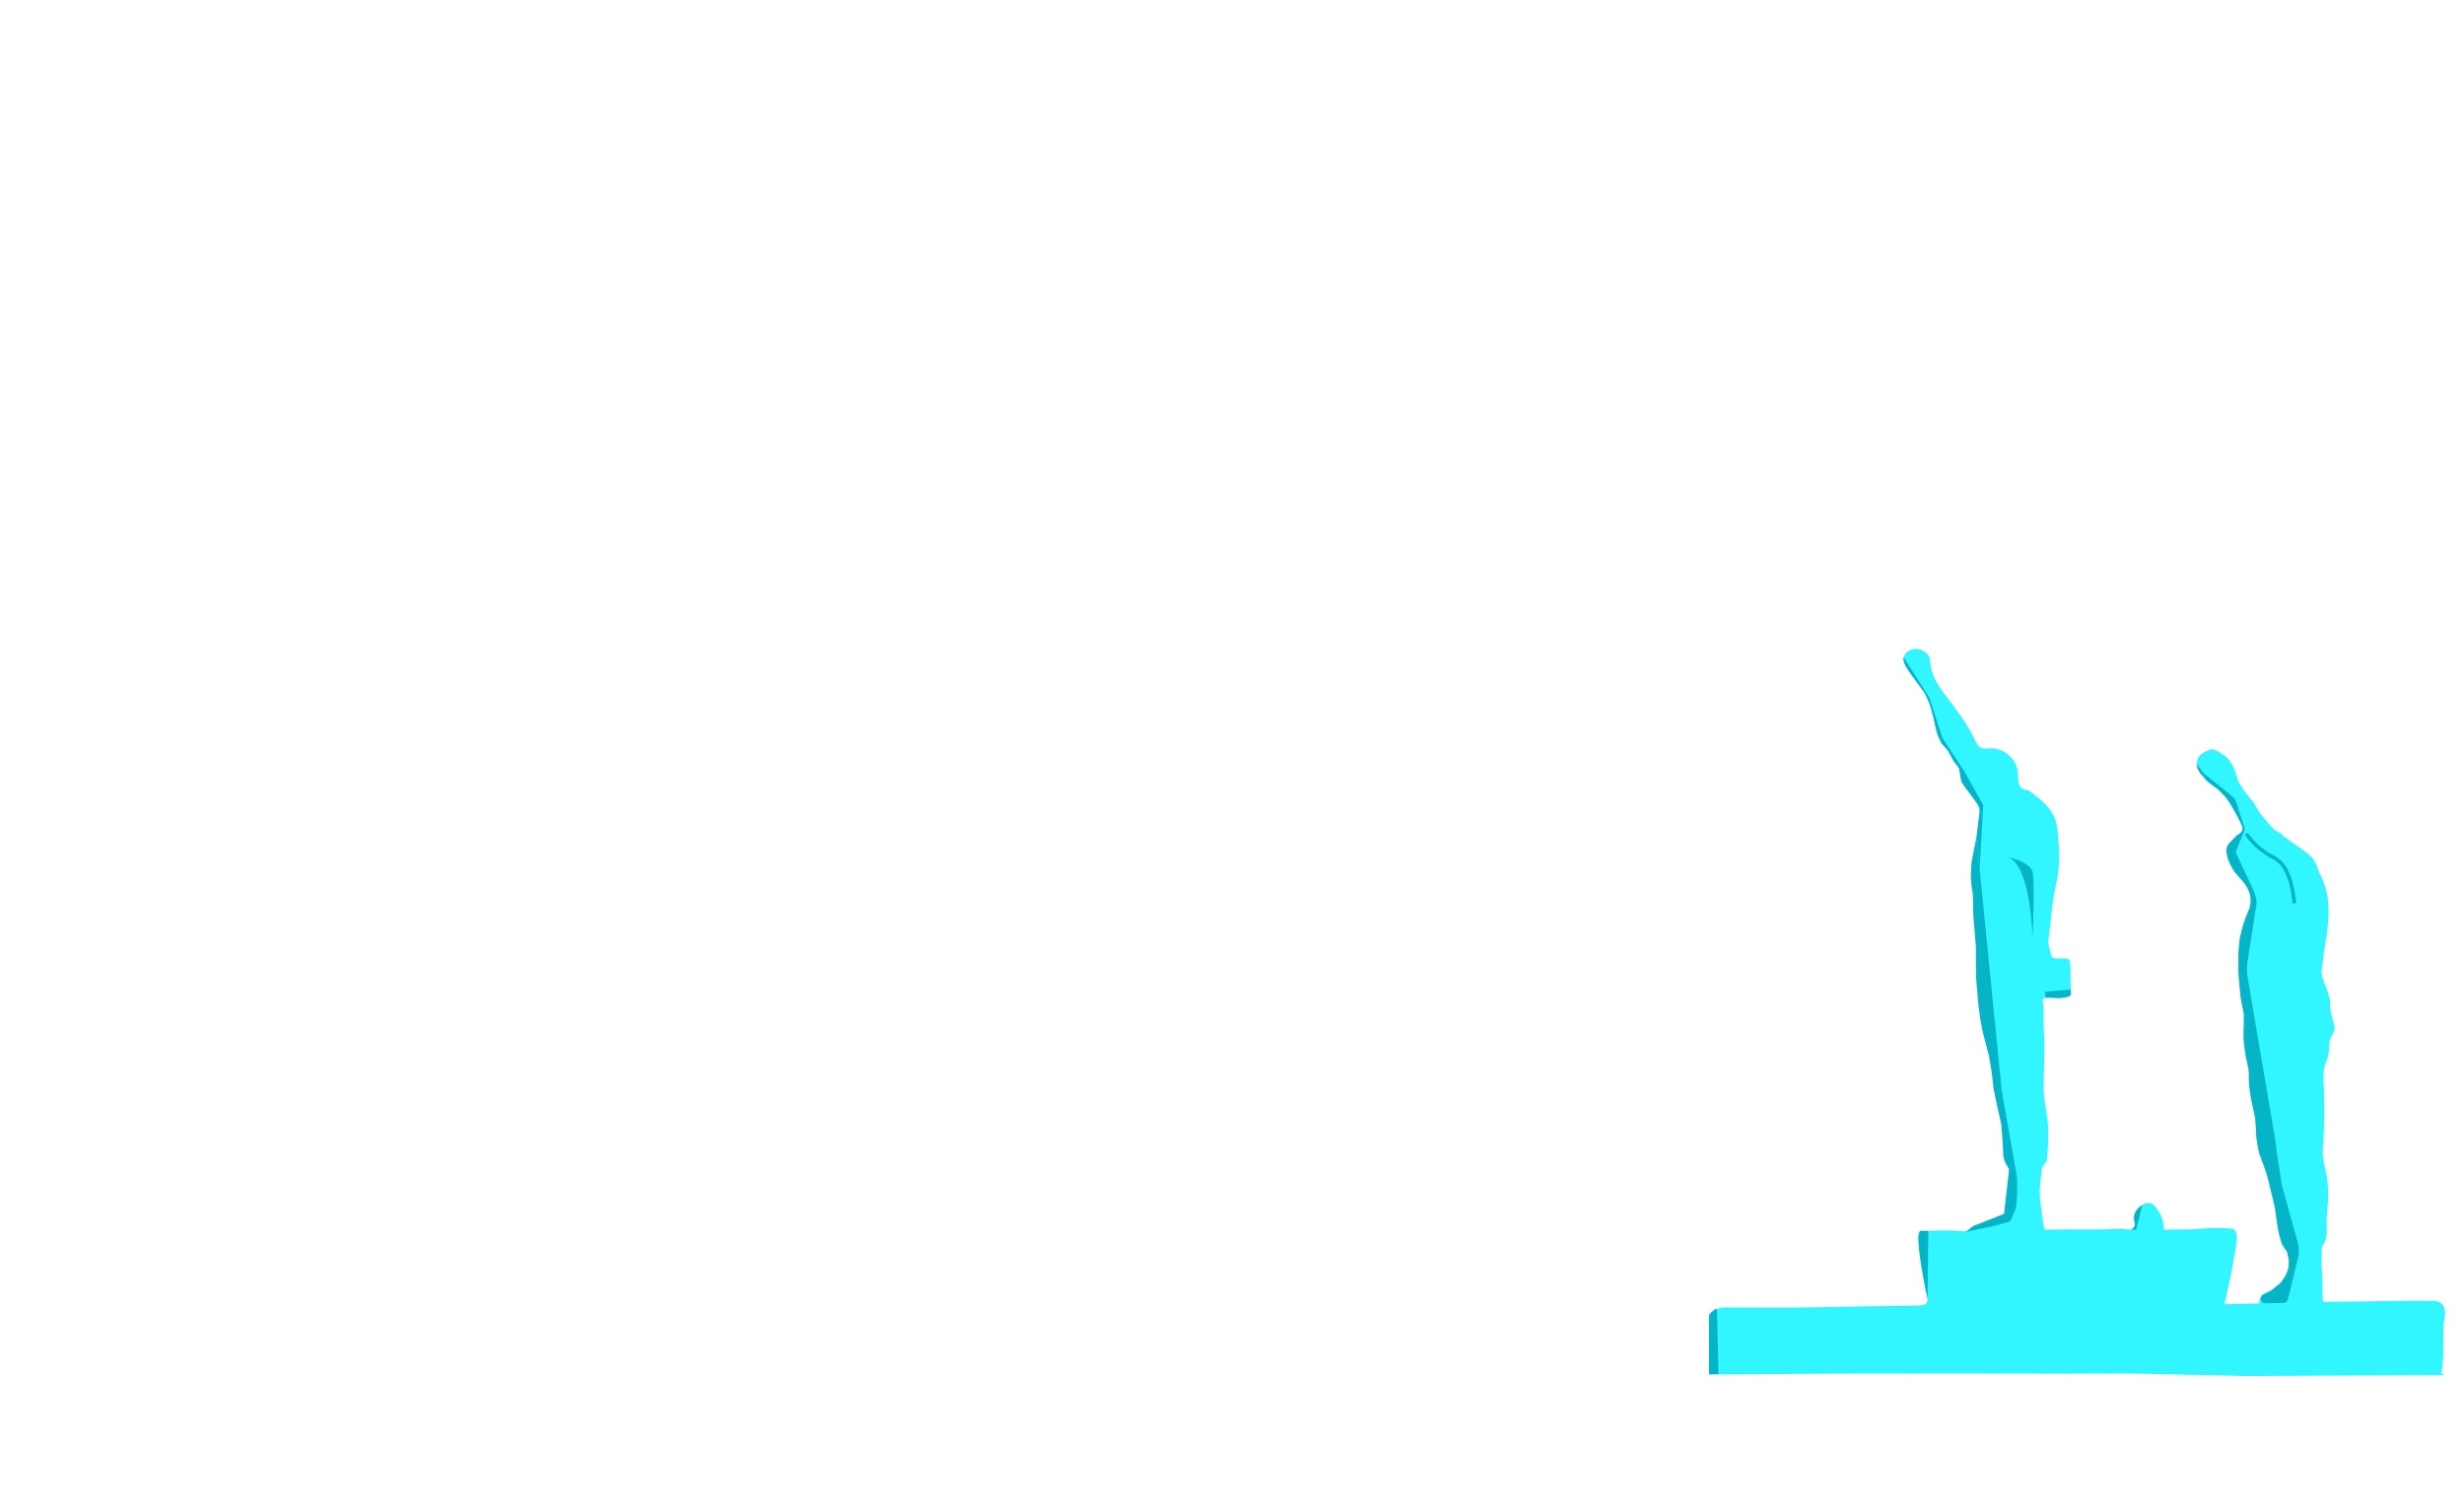
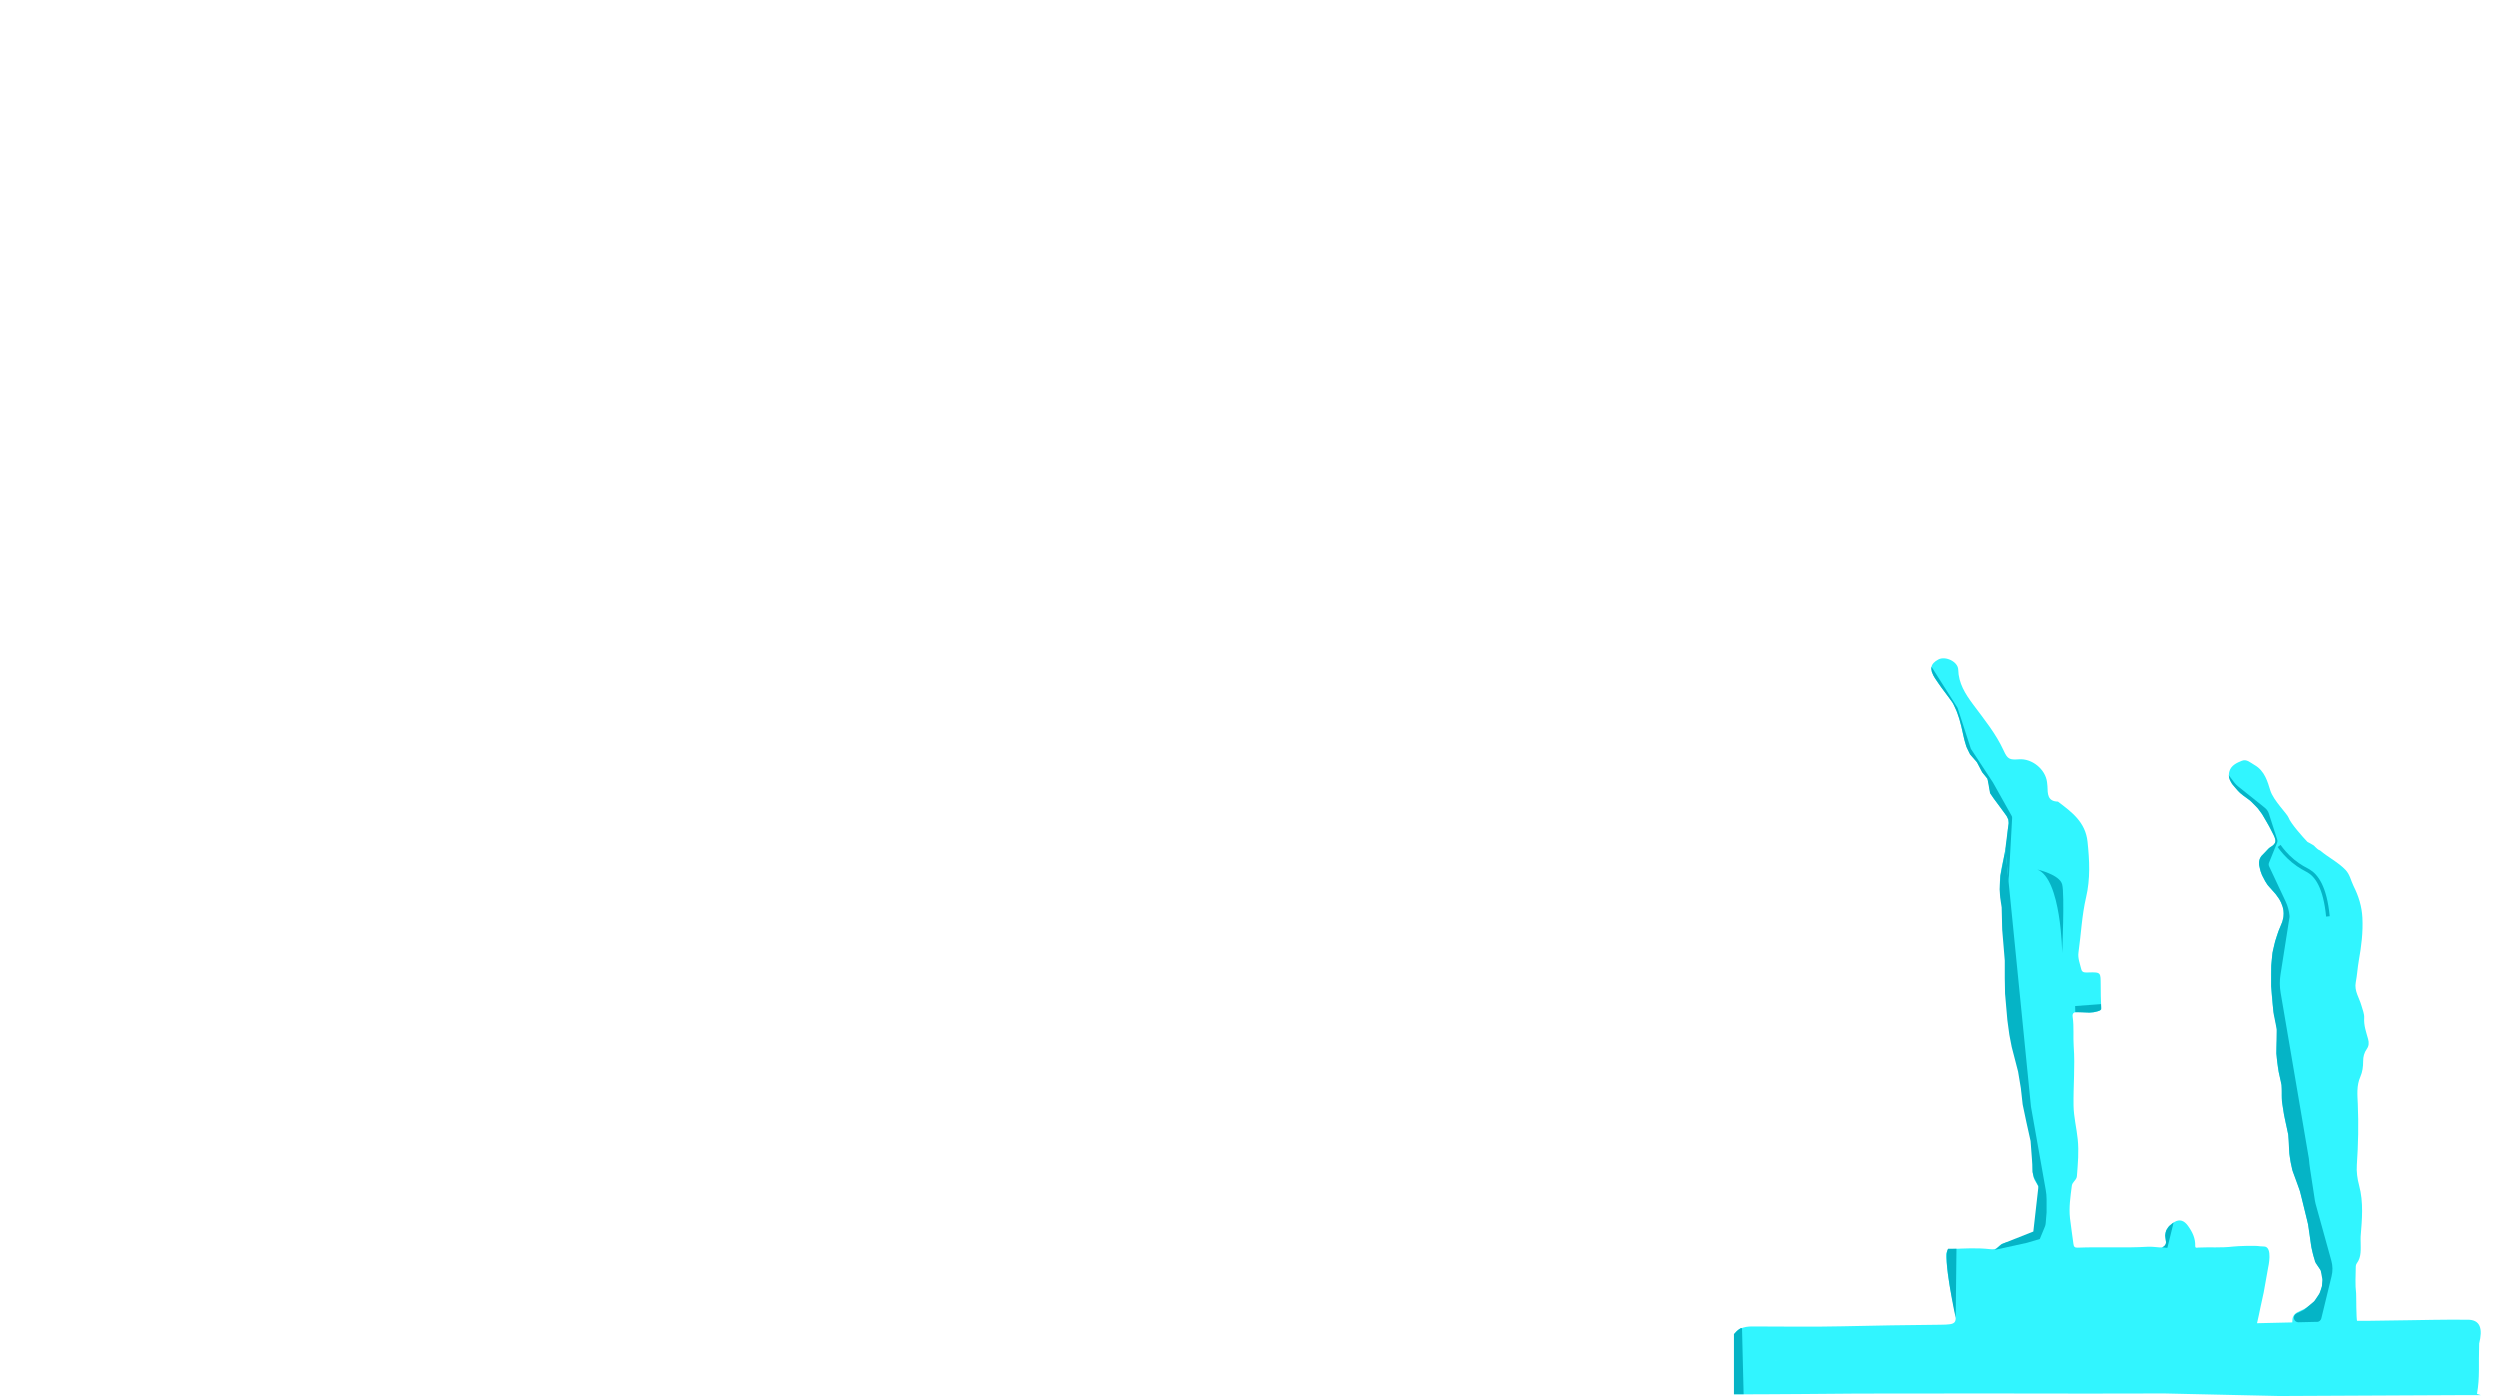
- <svg xmlns="http://www.w3.org/2000/svg" id="Layer_2" viewBox="0 0 1377.6 844.95">
+ <svg xmlns="http://www.w3.org/2000/svg" id="Layer_2" viewBox="0 0 1377.6 770">
  <defs>
    <style>
            .cls-4 {
            fill: #31f5ff;
            }
            .cls-12 {
            stroke: #05b4c6;
            }
            .cls-12, .cls-13, .cls-14, .cls-15, .cls-16, .cls-17, .cls-18, .cls-19, .cls-20 {
            fill: none;
            }

            .cls-12, .cls-13, .cls-15, .cls-16, .cls-17, .cls-21, .cls-19, .cls-20, .cls-22 {
            stroke-miterlimit: 10;
            }

            .cls-12, .cls-20 {
            stroke-width: 2px;
            }
            .cls-37 {
            fill: #05b4c6;
            }
        </style>
  </defs>
  <g id="Statue">
    <g>
      <path class="cls-4" d="M1247.62,686.86c4.9.16,2.22,11.55,2.22,11.55l-2.45,13.73-1.81,8.3h0s-1.71,8.46-2.34,10.79c-.69,2.57.16-1.53-.13,1.11-.72,6.6-9.13-2.98-9.13-2.98l44.7-1.02s-21.44,8.39-14.35,7.36c.74-.11-7.03-.9-6.5-1.88-4.08-.52,9.61.48,5.55.3,6.97.33.59,11.96.59,11.96-3.25-.85-.73-15.63-.79-18.24-.07-3.13,1.98-4.51,4.27-5.47,2.56-1.08,4.84-2.42,6.89-4.27,4.86-4.39,7.59-13.88,3.87-19.12-5.8-8.15-4.6-17.63-6.84-26.41-2.07-8.16-3.56-16.44-6.8-24.3-2.33-5.66-3.28-11.82-3.23-17.9.05-5.58-1.87-10.66-2.73-15.98-.67-4.13-1.61-8.17-1.18-12.4.3-2.96-.44-5.9-1.17-8.71-1.78-6.88-2.06-13.83-1.5-20.83.53-6.57-1.82-12.72-2.47-19.11-1.51-14.81-1.81-29.41,4.59-43.44,3.45-7.55.62-13.73-4.88-19.46-.82-.85-1.59-1.75-2.3-2.69-2.24-2.97-3.92-6.38-4.67-10.2-.52-2.64-.16-4.89,2-6.76,1.54-1.33,2.68-3.26,4.4-4.22,3.38-1.89,2.62-4.13,1.28-6.74-3.26-6.34-6.3-12.83-11.72-17.73-2.59-2.34-5.79-3.98-8.07-6.67-2.53-2.98-5.68-5.91-4.44-10.36.91-3.3,4.06-4.75,6.9-5.87,2.63-1.04,4.59,1.01,6.91,2.33,5.73,3.25,7.28,9.42,8.72,14.02,1.76,5.63,9.32,12.86,10.08,15.02,1.07,3.08,8.09,10.96,10.4,13.35,1.45,1.49-6.14-3.36-4.07-2.71,1.4.44,4.07,2.71,4.07,2.71h0l1.44.76,2.13,1.27.79.82.97.89.66.52,1.07.53h0c4.54,3.83,9.91,6.43,13.94,10.67,2.44,2.57,2.95,5.97,4.42,8.89,2.71,5.37,4.54,11.11,4.86,17.46.4,8.01-.57,15.69-1.96,23.48-.71,3.97-.92,8.07-1.69,12.06-.93,4.78,1.94,8.59,3.11,12.81.63,2.28,1.67,4.55,1.52,6.87-.26,4.09,1.1,7.8,2.15,11.57.57,2.04.47,3.85-.7,5.49-1.46,2.04-2.02,4.33-2.01,6.72,0,2.99-.35,5.89-1.55,8.61-2.14,4.84-1.63,9.79-1.41,14.92.48,11.18.26,22.39-.52,33.58-.27,3.84.25,7.67,1.26,11.41,2.49,9.31,1.6,18.73.83,28.15-.07.89.02,1.8.01,2.69-.02,4.16.59,8.43-2.17,12.12-.32.43-.5,1.06-.51,1.59-.05,4.97-.43,9.96.18,14.92.13,1.06-.02,14.4.62,15.56.17.3.27.64.2.97-.78,3.7-3.26-4.46-1.29-2.98,3.99,2.99-8.57,1.17-3.21,1.28-2.12,1.06,68.63-1.23,66.95,0-.68.49.71,6.67,1.06,7.64.32.89-4.99,5.28-4.99,5.28-.08-.04,2.37-12.21,2.37-12.21l-3.37,1.7c8.83.76-2.64,1.83-2.64,1.83l4.87-4.55c8.31-.51,9.18,5.37,7.24,13.07-.41,11.92.45,18.63-1.2,27.74l2.13.72h-9.59l-101.48.49-63.54-1.41-23.84.05-17.47.02-26.34-.02-28.63-.05-72.4.07s-58.87.52-68.27.41l5.34-.07-5.34.07s.45-13.36.45-24.93c-.3-1.19-.29-6.62-.34-7.86-.03-.83,2.52-3.27,3.28-3.3.55-.03,3.28.07,3.6.74,1.11,2.35-5.14,2.69-3.23.98,1.21-1.09,4.87,4.4,6.41,4.4,14.54,0,8.31-1.35,22.83-1.29,15.88.06,67.78-12.3,68.52,3.52.17,3.63-1.24,3.02-.92,2.83-22.25-.52-42.79-6.83-66-6.55,1.85-1.55,3.11-1.21,4.23-1.21,7.73-.04-20.01,12.37-12.28,12.34,1.01,0-4.38,1.72-3.38,1.55.61-.1,5.69-12.47,5.53-13.09-.1-.36,2.4,2.94,2.07,2.68-.16-.13-16.05.54-16.27.54-10.08-.11.79-.43-9.28-.31-1.5.02,2.1-6.98.62-6.93-8.51.29,15.58-1.47,7.08-.56-.31.03-9.14.8-9.54.36,2.1-1.07,4.39-1.32,6.75-1.32,16.48,0,32.96.3,49.43-.08,18.06-.42,36.11-.69,54.17-.86,9.2-.09,9.4-.65,7.45-9.71-2-9.28-3.73-18.61-4.25-28.13-.13-2.43.83-3.76,3.16-3.88,6.92-.36,13.85-.69,20.76.04,1.94.21,3.54.28,4.93-1.33,1.58-1.83,3.9-2.32,6.12-2.72,5.22-.95,9.91-3.3,14.62-5.49,3.23-1.5,3.27-5.08,3.33-8,.07-4.04-.64-8.09-.98-12.15-.23-2.74-1.06-5.07-2.68-7.48-1.8-2.68-1.52-6.32-1.57-9.56-.15-9.77-1.09-19.41-3.92-28.8-1.65-5.47-2-11.12-2.57-16.74-.9-8.81-4.05-17.14-5.68-25.81-.26-1.4-.5-2.81-.72-4.21-1.04-6.73-1.61-13.5-2.12-20.29-.51-6.77-.11-13.54-.21-20.3-.08-5.79-1.42-11.59-1.48-17.48-.05-5.07.15-10.27-.85-15.19-1.9-9.32,1.51-17.85,2.91-26.7.61-3.89.65-7.83,1.32-11.75.61-3.58-2.4-6.39-4.33-9.26-2.32-3.44-5.73-6.29-6.22-10.71-.27-2.43-.58-4.88-2.21-6.64-2.63-2.84-3.44-6.74-6.18-9.53-3.42-3.5-4.95-8-5.95-12.75-1.59-7.54-3.34-15.18-8.17-21.36-2.62-3.36-5.16-6.71-7.46-10.29-3.16-4.91-2.73-7.93,1.85-10.37,3.92-2.09,10.83,1.24,10.94,5.6.2,7.58,3.85,13.32,8.21,19.2,6.06,8.16,12.57,16.08,16.85,25.46,2.12,4.65,3.24,5.14,8.38,4.75,7.19-.55,14.57,5.42,15.49,12.53.1.79.21,1.57.24,2.36.14,4.03-.08,8.3,5.79,8.42,7.6,5.77,15.15,11.25,16.3,22.11,1.1,10.31,1.58,20.49-.79,30.59-2.35,10.02-2.76,20.27-4.2,30.4-.46,3.23.82,6.26,1.55,9.33.48,2.02,2.44,1.76,3.99,1.71,7.06-.24,6.61.2,6.7,6.77.05,4.16.03,8.33.27,12.48.09,1.63-.68,1.73-1.87,2.14-3.71,1.29-7.44.22-11.16.39-1.96.09-3,.58-2.68,2.8.78,5.4.18,10.86.57,16.28.79,10.85-.26,21.69-.09,32.54.1,6.26,1.67,12.32,2.3,18.52.7,6.82.08,13.55-.45,20.32-.17,2.21-2.52,3.14-2.8,5.31-.76,5.95-1.67,11.89-1.01,17.9.51,4.72,1.32,9.41,1.89,14.12.18,1.52.67,2.15,2.34,2.08,12.83-.5,25.67.26,38.5-.49,2.14-.12,4.31.16,6.45.34,2.95.24,4.31-.8,3.57-3.93-1.09-4.6.87-7.77,4.81-10.06,2.99-1.73,5.4-.73,7.4,2.03,2.48,3.42,4.18,6.89,4.05,11.14-.04,1.4,1.01.95,1.7.92,6.35-.31,12.72.23,19.07-.54,2.54-.31,12.57-.66,14.97-.16" />
      <path class="cls-37" d="M1122.59,479.13s12.38,2.75,13.76,8.25,0,37.83,0,37.83c0,0-.48-41.03-13.76-46.09Z" />
      <path class="cls-37" d="M1127.75,660.91v7.17l-.49,5.99c-.05.66-.21,1.32-.47,1.93l-2.79,6.75-7.03,2.07-17.79,3.91,3.94-3.24,17.33-6.87,2.83-24.99-2.52-4.82-.78-2.98-.08-4.18-.97-12.9-2.31-10.39-2.05-9.73-1-8.98-1.52-9.14-3.53-13.65-1.28-6.62-1.1-8.09-1.27-14.6-.16-8.57v-9.63l-.84-10.17-.56-6.68-.31-12.5-.82-5.45-.31-4.56.41-7.47,2.35-12.14.39-2.52,14.13,141.98,8.15,45.96c.3,1.69.45,3.4.45,5.11Z" />
      <path class="cls-37" d="M960.81,768.25h-5.34v-33.13l1.65-1.72c1.16-.88,2.78-2.48,2.81-1.03l.88,35.89Z" />
      <path class="cls-37" d="M1077.66,726.21s-7.48-34.42-4.16-38.09h4.6l-.44,38.09Z" />
      <path class="cls-37" d="M1078.71,390.11l7.31,22.5,12.17,18.56,10.35,18.47c.21.37.28.8.22,1.22l-1.94,35.04-1.8-18.06,1.5-11.83.33-2.38-.16-1.99-.9-1.87-7.18-9.8-2-2.83-1.43-8.03-2.98-3.61-2.81-5.45-3.84-4.36-1.98-4.13-1.18-4.08-1.61-7.16-1.16-4.3-1.27-3.74-.95-2.15-1.2-2.61-6.65-8.99-3.29-4.79-.88-1.5-.88-2.11-.27-1.72.11-.99,14.38,22.69Z" />
      <polygon class="cls-37" points="1157.85 556.18 1157.14 556.79 1156.08 557.2 1153.77 557.76 1151.44 557.99 1143.55 557.76 1143.49 554.37 1157.74 553.3 1157.85 556.18" />
      <path class="cls-37" d="M1276.74,728.38l-10.16.23c-1.7.04-2.95-1.58-2.48-3.22h0c.2-.68.67-1.25,1.3-1.56l3.95-1.96c.18-.09.35-.2.5-.33l5.15-4.32c.18-.15.34-.33.47-.53l2.53-3.77c.13-.19.22-.39.3-.6l1.07-3.2c.07-.2.11-.41.13-.63l.22-3.12c.02-.22,0-.43-.04-.64l-.79-4.19c-.06-.34-.2-.67-.4-.96l-2.45-3.58c-.16-.23-.27-.48-.35-.74l-.96-3.42-1.04-4.42c-.02-.07-.03-.14-.04-.21l-1.86-12.72c-.01-.08-.03-.16-.05-.24l-4.35-17.68c-.02-.09-.05-.18-.08-.26l-4.06-11.15c-.04-.11-.07-.23-.1-.34l-.92-4.36s-.02-.09-.02-.14l-.68-4.46c-.01-.08-.02-.16-.02-.24l-.59-10.14c0-.13-.02-.25-.05-.37l-2.25-10.66s-.02-.09-.03-.14l-1.13-7.33c-.02-.1-.03-.21-.03-.31l-.12-4.33-.12-4.24c0-.13-.02-.25-.04-.38l-1.54-7.19-.87-6.16c-.03-.14-.04-.28-.04-.42l-.38-3.39.22-13.29c0-.16-.02-.31-.05-.47l-1.71-8.62c-.02-.09-.03-.18-.04-.27l-1.25-14.46c0-.08,0-.15,0-.23l.06-11.08c0-.07,0-.14.01-.22l.63-6.88c.01-.12.03-.24.06-.35l1.4-5.86c.02-.07.03-.13.06-.2l1.76-5.39c.02-.06.04-.11.06-.17l2.05-5.04c.05-.12.09-.24.12-.37l.5-2.11c.04-.15.06-.3.07-.45l.09-1.61c0-.09,0-.19,0-.28l-.09-1.46c0-.14-.03-.27-.06-.41l-.32-1.41c-.03-.11-.06-.22-.1-.33l-.8-2.12c-.04-.1-.08-.2-.13-.3l-.85-1.6c-.05-.1-.11-.19-.17-.28l-1.81-2.54c-.05-.07-.11-.15-.17-.21l-2.89-3.25-1.32-1.47c-.1-.11-.18-.22-.26-.34l-1.12-1.78c-.04-.06-.07-.12-.1-.18l-1.7-3.29c-.05-.09-.09-.19-.13-.29l-.67-1.83c-.04-.1-.07-.2-.09-.3l-.67-2.92c-.04-.17-.06-.34-.06-.52l-.02-1.23c0-.21.02-.42.07-.62l.21-.91c.05-.23.14-.46.26-.67l.49-.86c.1-.18.23-.35.37-.5l3.73-3.91c.07-.08.15-.15.23-.21l.67-.54c.08-.07.17-.13.27-.19l.68-.42c.08-.05.15-.1.23-.16l.49-.39c.18-.14.34-.31.48-.49l.54-.73.29-.94-.04-.81-.34-1.19c-.03-.1-.06-.2-.1-.29l-.4-.95c-.02-.06-.05-.11-.08-.16l-.47-.93-.62-1.21-1.38-2.67-3.84-6.63c-.05-.08-.1-.16-.15-.23l-2.26-3.07c-.07-.1-.15-.19-.24-.28l-.72-.72-3.17-3.2c-.1-.1-.2-.19-.31-.27l-3.51-2.55s-.08-.06-.12-.09l-1.63-1.34c-.06-.05-.12-.11-.18-.16l-1.06-1.06s-.08-.09-.12-.13l-1.37-1.57-1.67-1.98c-.11-.14-.21-.29-.3-.44l-.96-1.81c-.07-.14-.13-.28-.18-.42l-.21-.68c-.05-.14-.08-.29-.1-.44l-.14-1.1,3.06,4.03c.57.75,1.23,1.42,1.96,2.01l4.61,3.67,10.26,8.23c1.01.81,1.76,1.91,2.16,3.14l4.68,14.58c.12.46.09.94-.09,1.38l-4.5,11.11c-.26.65-.24,1.38.06,2.02l9.1,19.38c1.17,2.5,1.9,5.18,2.16,7.93.02.22.01.44-.02.66l-4.96,31.62c-.52,3.34-.5,6.74.07,10.07l15.56,91.39c.01.06.02.13.02.19.15,1.86.37,3.72.65,5.56l2.66,17.46c.08.55.2,1.09.35,1.62l8.7,31.43c.77,2.77.81,5.7.13,8.49l-5.66,23.3c-.27,1.11-1.25,1.9-2.39,1.93Z" />
      <path class="cls-12" d="M1255.87,466.15c1.55,2.19,4.02,5.26,7.64,8.25,3.87,3.2,7.02,4.6,8.56,5.5,4.34,2.54,9.12,8.75,10.7,25.07" />
      <path class="cls-37" d="M1194.32,687.61l-2.99-.27.51-.25c.92-.45,1.56-1.32,1.71-2.33l.04-.28-.49-3.62.2-1.48.44-1.5,1.07-1.63c.21-.33.48-.62.78-.86l2.17-1.77-3.44,13.97Z" />
    </g>
  </g>
</svg>
